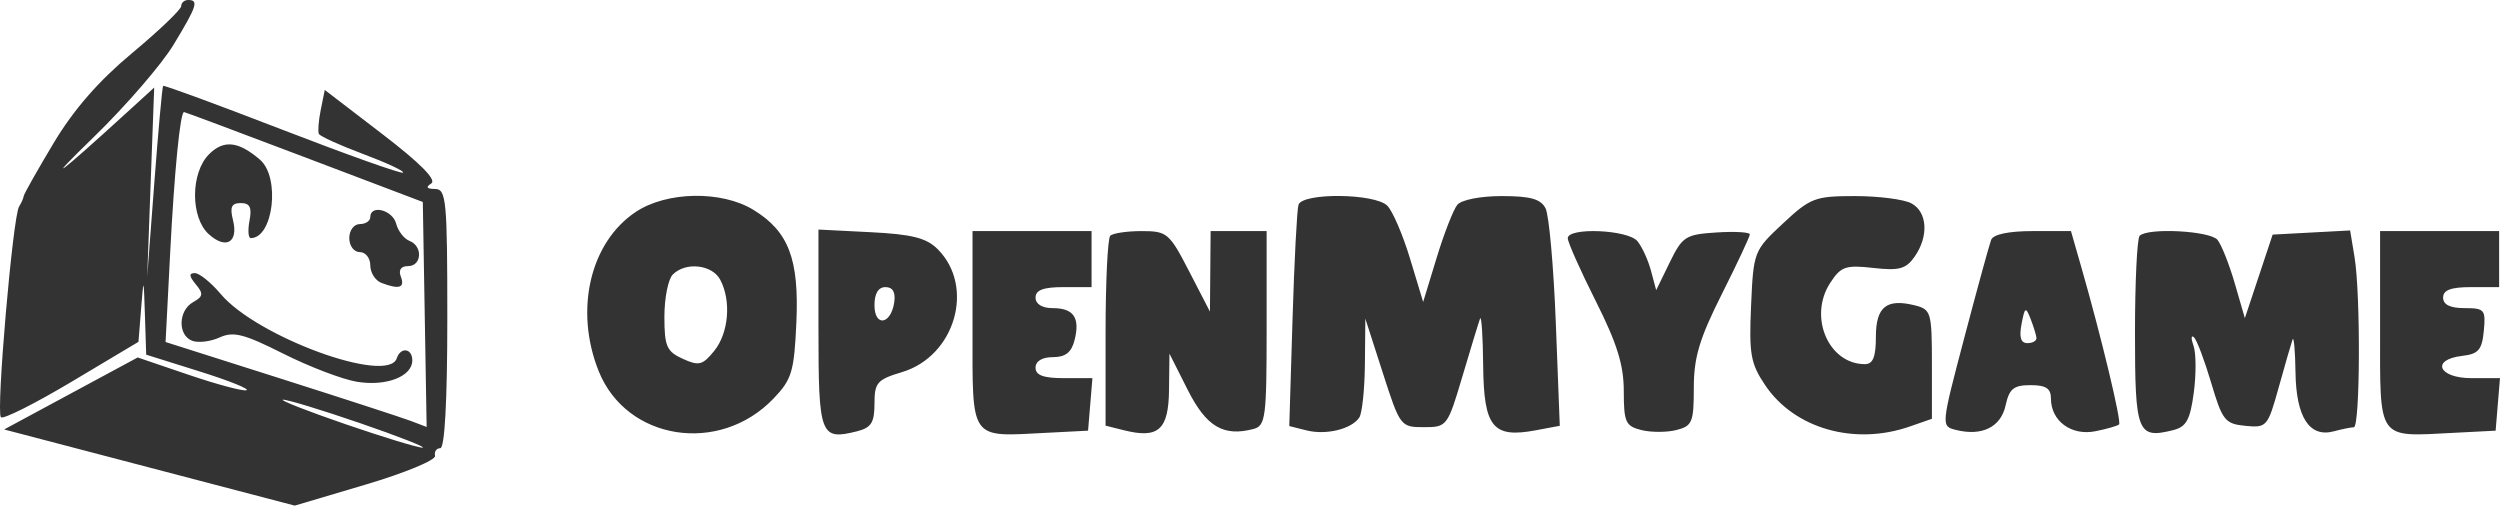
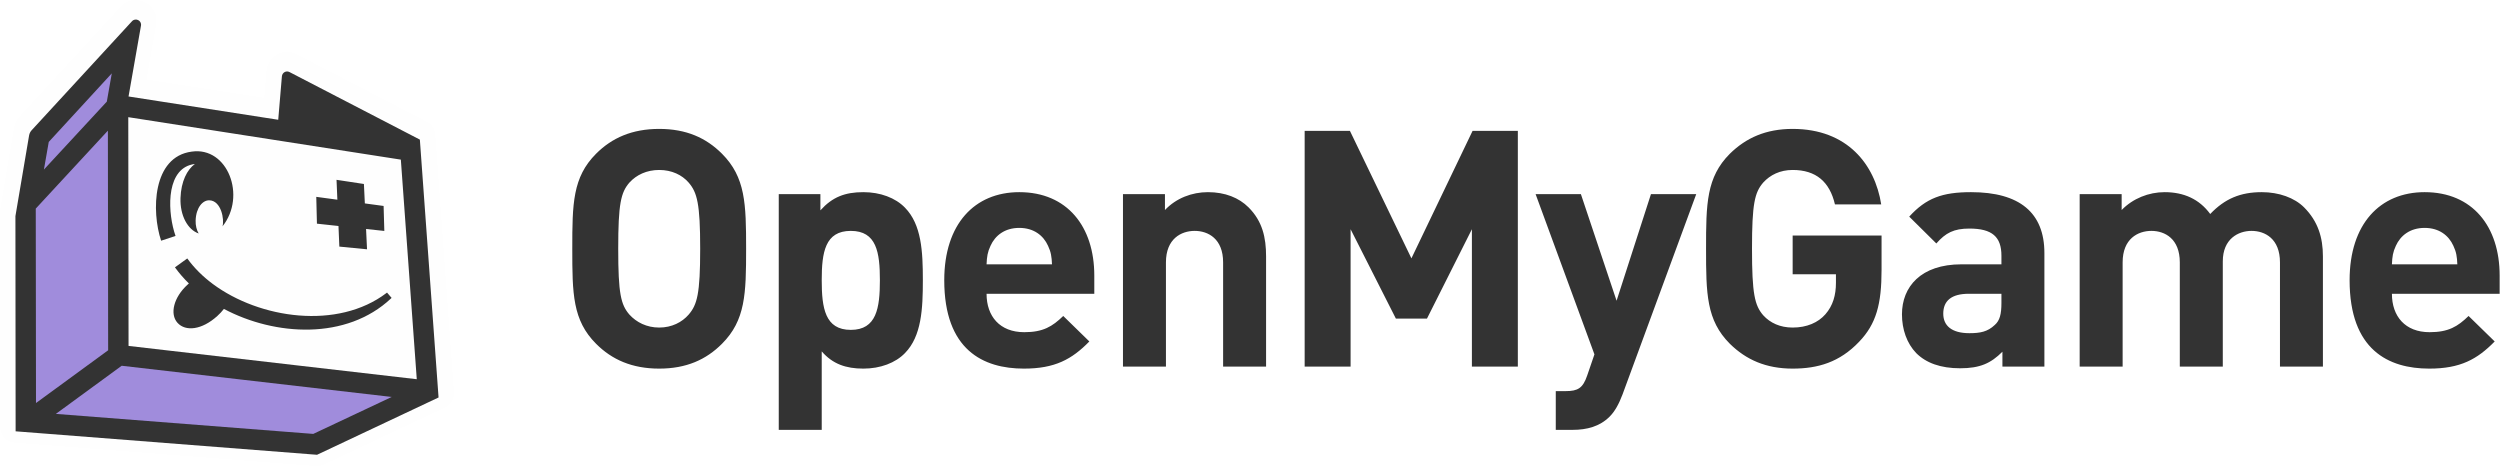
- <svg xmlns="http://www.w3.org/2000/svg" width="357" height="73" viewBox="0 0 357 73" fill="none">
-   <path fill-rule="evenodd" clip-rule="evenodd" d="M25.877 0.87C25.877 1.348 22.721 4.367 18.866 7.579C14.072 11.572 10.523 15.645 7.64 20.459C5.321 24.332 3.407 27.725 3.385 28C3.363 28.275 3.065 28.95 2.723 29.5C1.826 30.94 -0.582 58.875 0.129 59.586C0.457 59.914 5.011 57.624 10.249 54.498L19.774 48.814L20.145 44.157C20.515 39.516 20.517 39.519 20.697 45.074L20.877 50.648L28.491 53.036C32.678 54.349 35.7 55.559 35.203 55.725C34.706 55.89 31.008 54.905 26.982 53.536L19.662 51.046L10.126 56.186L0.59 61.327L21.34 66.764L42.09 72.202L52.233 69.193C57.812 67.539 62.264 65.693 62.127 65.093C61.989 64.492 62.327 64 62.877 64C63.508 64 63.877 57.167 63.877 45.5C63.877 28.553 63.73 26.999 62.127 26.985C60.925 26.974 60.757 26.728 61.587 26.2C62.386 25.692 60.01 23.294 54.587 19.138L46.377 12.845L45.804 15.673C45.49 17.228 45.368 18.779 45.533 19.12C45.699 19.461 48.559 20.759 51.888 22.004C55.218 23.249 57.769 24.441 57.556 24.653C57.346 24.864 49.599 22.11 40.344 18.532C31.09 14.954 23.416 12.133 23.293 12.263C23.169 12.393 22.608 18.575 22.044 26L21.021 39.5L21.52 26L22.02 12.5L18.198 15.988C8.173 25.137 6.023 26.73 13.46 19.5C17.985 15.1 23.081 9.2 24.782 6.389C28.127 0.866 28.41 0 26.877 0C26.326 0 25.877 0.391 25.877 0.87ZM43.443 22.421L60.377 28.843L60.651 44.906L60.925 60.969L58.651 60.106C57.401 59.631 49.011 56.902 40.011 54.041L23.645 48.841L24.297 36.17C24.899 24.452 25.73 16 26.28 16C26.407 16 34.13 18.89 43.443 22.421ZM29.854 22.023C27.201 24.675 27.178 31.059 29.814 33.443C32.267 35.663 34.069 34.618 33.272 31.439C32.8 29.56 33.056 29 34.385 29C35.685 29 35.992 29.615 35.632 31.5C35.368 32.875 35.452 34 35.816 34C39.035 34 40.053 25.32 37.127 22.807C34.044 20.16 31.944 19.933 29.854 22.023ZM90.775 30.27C84.251 34.628 82.005 44.283 85.49 52.993C89.454 62.901 102.725 64.986 110.456 56.916C113.071 54.187 113.403 53.087 113.721 46.082C114.133 37.003 112.621 33.035 107.577 29.96C103.016 27.178 95.186 27.323 90.775 30.27ZM185.422 29.25C185.206 29.938 184.823 37.327 184.57 45.671L184.109 60.842L186.577 61.461C189.379 62.164 193.019 61.272 194.111 59.615C194.515 59.002 194.873 55.575 194.908 52L194.97 45.5L197.465 53.25C199.923 60.884 200.01 61 203.321 61C206.628 61 206.715 60.885 208.831 53.75C210.014 49.763 211.147 46.05 211.35 45.5C211.552 44.95 211.754 47.972 211.797 52.215C211.887 61.019 213.174 62.598 219.321 61.444L222.737 60.803L222.172 46.152C221.861 38.093 221.201 30.712 220.706 29.75C220.019 28.414 218.542 28 214.463 28C211.4 28 208.686 28.533 208.1 29.25C207.539 29.938 206.213 33.339 205.154 36.809L203.228 43.118L201.356 36.934C200.326 33.533 198.865 30.132 198.109 29.375C196.327 27.594 185.972 27.492 185.422 29.25ZM254.598 31.918C250.445 35.792 250.394 35.922 250.053 43.668C249.749 50.565 249.989 51.918 252.062 55C256.24 61.213 264.813 63.661 272.727 60.902L275.876 59.804V52.011C275.876 44.599 275.757 44.187 273.455 43.609C269.394 42.59 267.876 43.813 267.876 48.107C267.876 50.973 267.463 52 266.31 52C261.096 52 258.203 45.202 261.365 40.377C262.89 38.049 263.562 37.817 267.504 38.262C271.201 38.678 272.173 38.414 273.403 36.658C275.451 33.734 275.241 30.266 272.942 29.035C271.878 28.466 268.26 28 264.903 28C259.184 28 258.533 28.247 254.598 31.918ZM52.877 31C52.877 31.55 52.202 32 51.377 32C50.544 32 49.877 32.889 49.877 34C49.877 35.111 50.544 36 51.377 36C52.202 36 52.877 36.852 52.877 37.893C52.877 38.934 53.589 40.059 54.459 40.393C57.011 41.372 57.852 41.102 57.239 39.5C56.873 38.55 57.252 38 58.27 38C60.245 38 60.407 35.141 58.475 34.399C57.705 34.104 56.846 32.993 56.569 31.931C56.056 29.97 52.877 29.168 52.877 31ZM116.876 46.922C116.876 62.234 117.128 62.906 122.378 61.589C124.415 61.078 124.876 60.349 124.876 57.639C124.876 54.639 125.257 54.202 128.806 53.139C136.391 50.867 139.268 40.948 133.899 35.579C132.298 33.978 130.244 33.456 124.367 33.16L116.876 32.781V46.922ZM138.876 46.981C138.876 63.082 138.373 62.374 149.418 61.806L155.376 61.5L155.686 57.75L155.997 54H151.936C148.994 54 147.876 53.587 147.876 52.5C147.876 51.57 148.818 51 150.357 51C152.154 51 153.007 50.326 153.451 48.557C154.254 45.36 153.318 44 150.317 44C148.814 44 147.876 43.424 147.876 42.5C147.876 41.417 148.987 41 151.876 41H155.876V37V33H147.376H138.876V46.981ZM158.543 33.667C158.176 34.033 157.876 40.285 157.876 47.558V60.783L160.461 61.432C165.426 62.678 166.87 61.396 166.937 55.683L166.998 50.5L169.602 55.665C172.254 60.924 174.696 62.383 178.976 61.264C180.728 60.806 180.876 59.683 180.876 46.883V33H176.876H172.876L172.828 38.75L172.78 44.5L169.812 38.75C166.985 33.273 166.663 33 163.027 33C160.927 33 158.909 33.3 158.543 33.667ZM223.876 34.022C223.876 34.584 225.676 38.624 227.876 43C230.921 49.055 231.876 52.129 231.876 55.869C231.876 60.277 232.134 60.848 234.376 61.411C235.751 61.756 238.001 61.756 239.376 61.411C241.658 60.838 241.876 60.31 241.876 55.369C241.876 51.046 242.682 48.353 245.876 42C248.076 37.624 249.876 33.785 249.876 33.467C249.876 33.15 247.739 33.028 245.126 33.195C240.693 33.48 240.247 33.765 238.439 37.468L236.503 41.436L235.759 38.654C235.35 37.124 234.478 35.226 233.823 34.436C232.456 32.79 223.876 32.433 223.876 34.022ZM284.336 34.25C284.073 34.938 282.354 41.206 280.516 48.179C277.175 60.852 277.174 60.858 279.305 61.393C283.022 62.326 285.718 60.998 286.398 57.898C286.923 55.507 287.546 55 289.955 55C292.173 55 292.876 55.464 292.876 56.929C292.876 60.122 295.798 62.266 299.217 61.582C300.874 61.25 302.398 60.811 302.604 60.605C302.978 60.232 300.076 48.138 297.24 38.25L295.734 33H290.274C286.827 33 284.637 33.461 284.336 34.25ZM305.543 33.667C305.176 34.033 304.876 40.285 304.876 47.56C304.876 61.832 305.22 62.705 310.337 61.42C312.211 60.95 312.757 59.951 313.275 56.049C313.625 53.412 313.606 50.41 313.234 49.377C312.862 48.345 312.888 47.796 313.292 48.159C313.696 48.521 314.805 51.446 315.755 54.659C317.348 60.044 317.729 60.524 320.634 60.81C323.689 61.11 323.835 60.942 325.403 55.31C326.293 52.114 327.178 49.05 327.37 48.5C327.561 47.95 327.754 50.055 327.797 53.179C327.886 59.593 329.796 62.525 333.275 61.591C334.431 61.281 335.713 61.021 336.126 61.014C337.031 60.997 337.11 42.046 336.227 36.704L335.599 32.908L330.067 33.204L324.534 33.5L322.55 39.466L320.566 45.431L319.125 40.466C318.332 37.735 317.222 34.938 316.657 34.25C315.595 32.956 306.719 32.49 305.543 33.667ZM339.876 46.981C339.876 63.082 339.373 62.374 350.418 61.806L356.376 61.5L356.686 57.75L356.997 54H352.936C348.181 54 347.086 51.339 351.626 50.816C353.917 50.553 354.428 49.958 354.689 47.25C354.981 44.222 354.793 44 351.939 44C349.883 44 348.876 43.507 348.876 42.5C348.876 41.417 349.987 41 352.876 41H356.876V37V33H348.376H339.876V46.981ZM102.841 39.934C104.449 42.939 104.065 47.545 101.993 50.103C100.332 52.155 99.805 52.288 97.493 51.235C95.198 50.189 94.876 49.452 94.876 45.221C94.876 42.57 95.416 39.86 96.076 39.2C97.913 37.363 101.684 37.772 102.841 39.934ZM27.956 40.597C29.075 41.943 29.015 42.343 27.579 43.146C25.445 44.341 25.357 47.863 27.441 48.663C28.3 48.993 30.064 48.78 31.361 48.189C33.327 47.293 34.837 47.677 40.431 50.492C44.123 52.35 48.85 54.158 50.935 54.51C55.117 55.216 58.877 53.775 58.877 51.465C58.877 49.721 57.209 49.5 56.654 51.169C55.392 54.952 36.67 48.109 31.515 41.982C30.134 40.342 28.471 39 27.819 39C26.96 39 26.998 39.442 27.956 40.597ZM127.696 43.172C127.224 46.373 124.876 46.716 124.876 43.583C124.876 41.903 125.425 41 126.446 41C127.488 41 127.908 41.729 127.696 43.172ZM290.806 48.25C290.844 48.662 290.263 49 289.515 49C288.572 49 288.313 48.162 288.674 46.278C289.141 43.834 289.273 43.758 289.965 45.528C290.389 46.613 290.767 47.838 290.806 48.25ZM51.414 60.424C56.894 62.307 60.91 63.882 60.339 63.924C59.767 63.966 54.818 62.459 49.339 60.576C43.859 58.693 39.843 57.118 40.414 57.076C40.986 57.034 45.935 58.541 51.414 60.424Z" fill="#333333" />
+ <svg xmlns="http://www.w3.org/2000/svg" width="1837" height="343" viewBox="0 0 1837 343" fill="none">
+   <path d="M327.087 299.33L237.795 341.435C235.713 342.416 233.485 342.707 231.365 342.404L10.599 325.219C4.663 324.755 0.152 319.795 0.155 313.943L1.41549e-05 155.838C-0.001 155.206 0.051 154.586 0.151 153.981L0.129 153.978L10.198 94.552C10.279 94.062 10.391 93.584 10.53 93.121C10.87 91.806 11.34 90.553 11.926 89.388C12.706 87.823 13.682 86.401 14.809 85.153L15.342 84.597L88.812 4.791C91.513 1.92 94.841 0.427 98.22 0.076C101.037 -0.215 103.894 0.334 106.428 1.563C108.945 2.786 111.166 4.73 112.717 7.221L112.731 7.245L112.761 7.224C114.541 10.1 115.407 13.6 114.819 17.459L114.777 17.721L114.795 17.724L107.638 58.472L194.182 71.939L195.856 52.145C196.027 50.078 196.594 48.153 197.476 46.434C197.658 46.083 197.854 45.745 198.064 45.422C199.444 43.166 201.334 41.353 203.516 40.123C206.06 38.684 209.083 37.995 212.227 38.255C214.106 38.413 216.006 38.928 217.833 39.861L217.906 39.9L217.922 39.87L313.742 89.52C317.527 91.483 319.742 95.279 319.864 99.26L333.568 288.26C333.912 293.068 331.203 297.39 327.087 299.33Z" fill="#FEFEFE" />
+   <path fill-rule="evenodd" clip-rule="evenodd" d="M81.327 83.567L22.689 145.776L22.504 301.124L83.741 256.539L81.327 83.567ZM85.905 40.087L30.53 98.329L27.149 131.934L80.665 81.63L85.905 40.087ZM311.644 285.859L233.215 324.445L24.93 306.884L87.033 260.843L311.644 285.859Z" fill="#A08CDC" />
+   <path fill-rule="evenodd" clip-rule="evenodd" d="M94.257 86.097L94.461 254.183L306.241 278.646L294.541 117.292L94.257 86.097ZM140.879 111.407C167.261 107.586 181.266 144.044 163.486 166.336C165.002 161.348 162.551 147.358 153.771 147.177C148.998 147.078 144.072 152.437 143.751 161.974C143.627 165.708 144.482 169.055 145.984 171.565C137.941 168.803 132.198 158.375 132.63 145.529C133.041 133.239 137.519 124.638 143.185 120.496C142.006 120.624 140.788 120.878 139.523 121.28C121.517 127.031 123.345 157.385 128.983 173.359L118.39 176.871C111.214 155.316 111.914 115.191 140.879 111.407ZM164.535 226.993C163.145 228.781 161.521 230.536 159.657 232.22C148.241 242.536 136.321 243.724 130.439 237.223C124.556 230.72 127.634 218.359 137.889 209.093C138.19 208.822 138.49 208.557 138.792 208.298C135.034 204.614 131.596 200.657 128.549 196.442L137.606 189.907C142.797 197.086 149.202 203.337 156.372 208.666C190.778 234.233 248.151 242.604 284.018 215.27L284.391 214.985L287.745 218.893L287.392 219.227C254.573 250.134 202.118 246.933 164.535 226.993ZM267.403 135.19L268.086 149.469L281.871 151.333L282.404 169.702L268.983 168.251L269.698 183.182L249.354 181.202L248.714 166.062L232.882 164.351L232.395 144.644L247.897 146.738L247.279 132.133L267.403 135.19ZM322.252 292.067L232.96 334.172L11.48 316.932L11.328 158.826L21.397 99.4C21.667 97.999 22.32 96.731 23.241 95.715L97.039 15.55C99.576 12.866 104.182 15.011 103.605 18.779L94.451 70.889L204.44 88.004L207.137 56.108C207.366 53.335 210.239 51.684 212.694 52.938L308.514 102.589L322.252 292.067ZM230.187 318.832L287.838 291.674L89.418 268.756L41.042 304.126L230.187 318.832ZM79.465 257.377L79.271 96.01L26.279 153.282L26.45 296.145L79.465 257.377ZM32.264 124.602L78.488 74.674L82.142 53.898L35.822 104.297L32.264 124.602Z" fill="#333333" />
+   <path fill-rule="evenodd" clip-rule="evenodd" d="M548.246 182.789C548.246 149.707 547.765 130.24 530.523 112.968C518.868 101.292 504.296 94.719 484.385 94.719C464.468 94.719 449.653 101.292 437.995 112.968C420.754 130.24 420.515 149.707 420.515 182.789C420.515 215.868 420.754 235.331 437.995 252.603C449.653 264.291 464.468 270.856 484.385 270.856C504.296 270.856 518.868 264.291 530.523 252.603C547.765 235.331 548.246 215.868 548.246 182.789ZM1836.74 215.868V202.495C1836.74 166.486 1816.84 141.196 1781.62 141.196C1748.84 141.196 1726.49 164.54 1726.49 205.897C1726.49 257.23 1755.15 270.856 1785.03 270.856C1807.84 270.856 1820.24 264.042 1833.1 250.904L1813.91 232.177C1805.9 239.958 1799.1 244.09 1785.27 244.09C1767.3 244.09 1757.58 232.416 1757.58 215.868H1836.74ZM1805.65 194.223H1757.58C1757.82 188.63 1758.3 185.222 1760.48 180.605C1763.9 173.051 1770.94 167.461 1781.62 167.461C1792.31 167.461 1799.34 173.051 1802.74 180.605C1804.93 185.222 1805.41 188.63 1805.65 194.223ZM1706.88 269.396V188.38C1706.88 174.519 1703.24 162.595 1693.05 152.381C1685.99 145.32 1674.58 141.196 1661.95 141.196C1646.17 141.196 1634.76 146.056 1624.07 157.243C1616.06 146.297 1604.65 141.196 1590.56 141.196C1578.91 141.196 1567.24 145.815 1558.99 154.326V142.652H1528.14V269.396H1559.71V192.768C1559.71 175.492 1570.89 169.655 1580.85 169.655C1590.81 169.655 1601.72 175.492 1601.72 192.768V269.396H1633.31V192.032C1633.31 175.492 1644.71 169.655 1654.43 169.655C1664.38 169.655 1675.32 175.492 1675.32 192.768V269.396H1706.88ZM1502.22 269.396V185.952C1502.22 156.272 1484.01 141.196 1448.32 141.196C1427.19 141.196 1415.28 145.569 1402.9 159.185L1422.82 178.898C1429.61 171.113 1435.68 167.952 1447.1 167.952C1463.85 167.952 1470.65 174.028 1470.65 187.898V194.223H1441.27C1411.4 194.223 1397.56 210.761 1397.56 230.958C1397.56 242.148 1401.21 252.364 1408 259.419C1415.28 266.722 1425.97 270.606 1440.3 270.606C1454.88 270.606 1462.88 266.966 1471.38 258.45V269.396H1502.22ZM1470.65 222.686C1470.65 230.719 1469.44 235.579 1465.8 238.742C1460.46 243.853 1454.88 244.822 1447.1 244.822C1433.99 244.822 1427.91 239.23 1427.91 230.474C1427.91 220.981 1433.99 215.868 1446.61 215.868H1470.65V222.686ZM1382.57 198.357V173.051H1317.24V201.52H1349.05V207.844C1349.05 216.85 1346.85 224.629 1341.28 230.958C1335.94 237.034 1327.68 240.69 1317.24 240.69C1308.01 240.69 1300.72 237.284 1295.63 231.684C1289.31 224.389 1287.37 215.868 1287.37 182.789C1287.37 149.707 1289.31 141.429 1295.63 134.128C1300.72 128.535 1308.01 124.89 1317.24 124.89C1334.48 124.89 1344.44 133.642 1348.32 150.19H1382.32C1377.71 120.995 1357.55 94.719 1317.24 94.719C1297.57 94.719 1283 101.292 1271.1 112.968C1253.86 130.24 1253.61 149.707 1253.61 182.789C1253.61 215.868 1253.86 235.331 1271.1 252.603C1283 264.291 1297.57 270.856 1317.24 270.856C1335.69 270.856 1351.72 266.234 1366.06 251.15C1378.68 238.014 1382.57 223.416 1382.57 198.357ZM1246.39 142.652H1213.12L1187.86 220.981L1161.64 142.652H1128.36L1171.59 260.397L1166.25 275.965C1163.09 285.208 1159.44 287.394 1150.46 287.394H1143.18V315.859H1155.56C1165.99 315.859 1175.48 313.428 1182.76 306.131C1186.65 302.236 1189.56 296.882 1192.23 289.833L1246.39 142.652ZM1115.31 269.396V96.183H1082.04L1037.11 189.84L991.935 96.183H958.665V269.396H992.415V168.432L1025.7 234.121H1048.53L1081.55 168.432V269.396H1115.31ZM930.315 269.396V188.38C930.315 174.519 927.645 162.595 917.445 152.381C910.395 145.32 900.205 141.196 887.565 141.196C875.915 141.196 864.255 145.569 856.005 154.326V142.652H825.157V269.396H856.735V192.768C856.735 175.492 867.895 169.655 877.855 169.655C887.815 169.655 898.745 175.492 898.745 192.768V269.396H930.315ZM804.088 215.868V202.495C804.088 166.486 784.182 141.196 748.964 141.196C716.179 141.196 693.837 164.54 693.837 205.897C693.837 257.23 722.5 270.856 752.368 270.856C775.189 270.856 787.578 264.042 800.45 250.904L781.269 232.177C773.251 239.958 766.455 244.09 752.609 244.09C734.639 244.09 724.927 232.416 724.927 215.868H804.088ZM773.008 194.223H724.927C725.163 188.63 725.655 185.222 727.835 180.605C731.239 173.051 738.278 167.461 748.964 167.461C759.652 167.461 766.693 173.051 770.093 180.605C772.281 185.222 772.767 188.63 773.008 194.223ZM678.115 205.897C678.115 184.739 677.145 165.037 665 152.621C657.959 145.32 646.789 141.196 634.396 141.196C620.802 141.196 611.573 144.835 602.828 154.565V142.652H572.231V315.859H603.804V258.205C611.818 267.45 621.531 270.856 634.396 270.856C646.789 270.856 657.959 266.722 665 259.419C677.145 247.014 678.115 227.064 678.115 205.897ZM646.544 205.897C646.544 226.336 644.113 242.393 625.176 242.393C606.23 242.393 603.804 226.336 603.804 205.897C603.804 185.463 606.23 169.655 625.176 169.655C644.113 169.655 646.544 185.463 646.544 205.897ZM514.494 182.789C514.494 215.868 512.306 223.905 505.998 231.197C501.141 236.795 493.608 240.69 484.385 240.69C475.154 240.69 467.627 236.795 462.525 231.197C456.206 223.905 454.267 215.868 454.267 182.789C454.267 149.707 456.206 141.429 462.525 134.128C467.627 128.535 475.154 124.89 484.385 124.89C493.608 124.89 501.141 128.535 505.998 134.128C512.306 141.429 514.494 149.707 514.494 182.789Z" fill="#333333" />
</svg>
